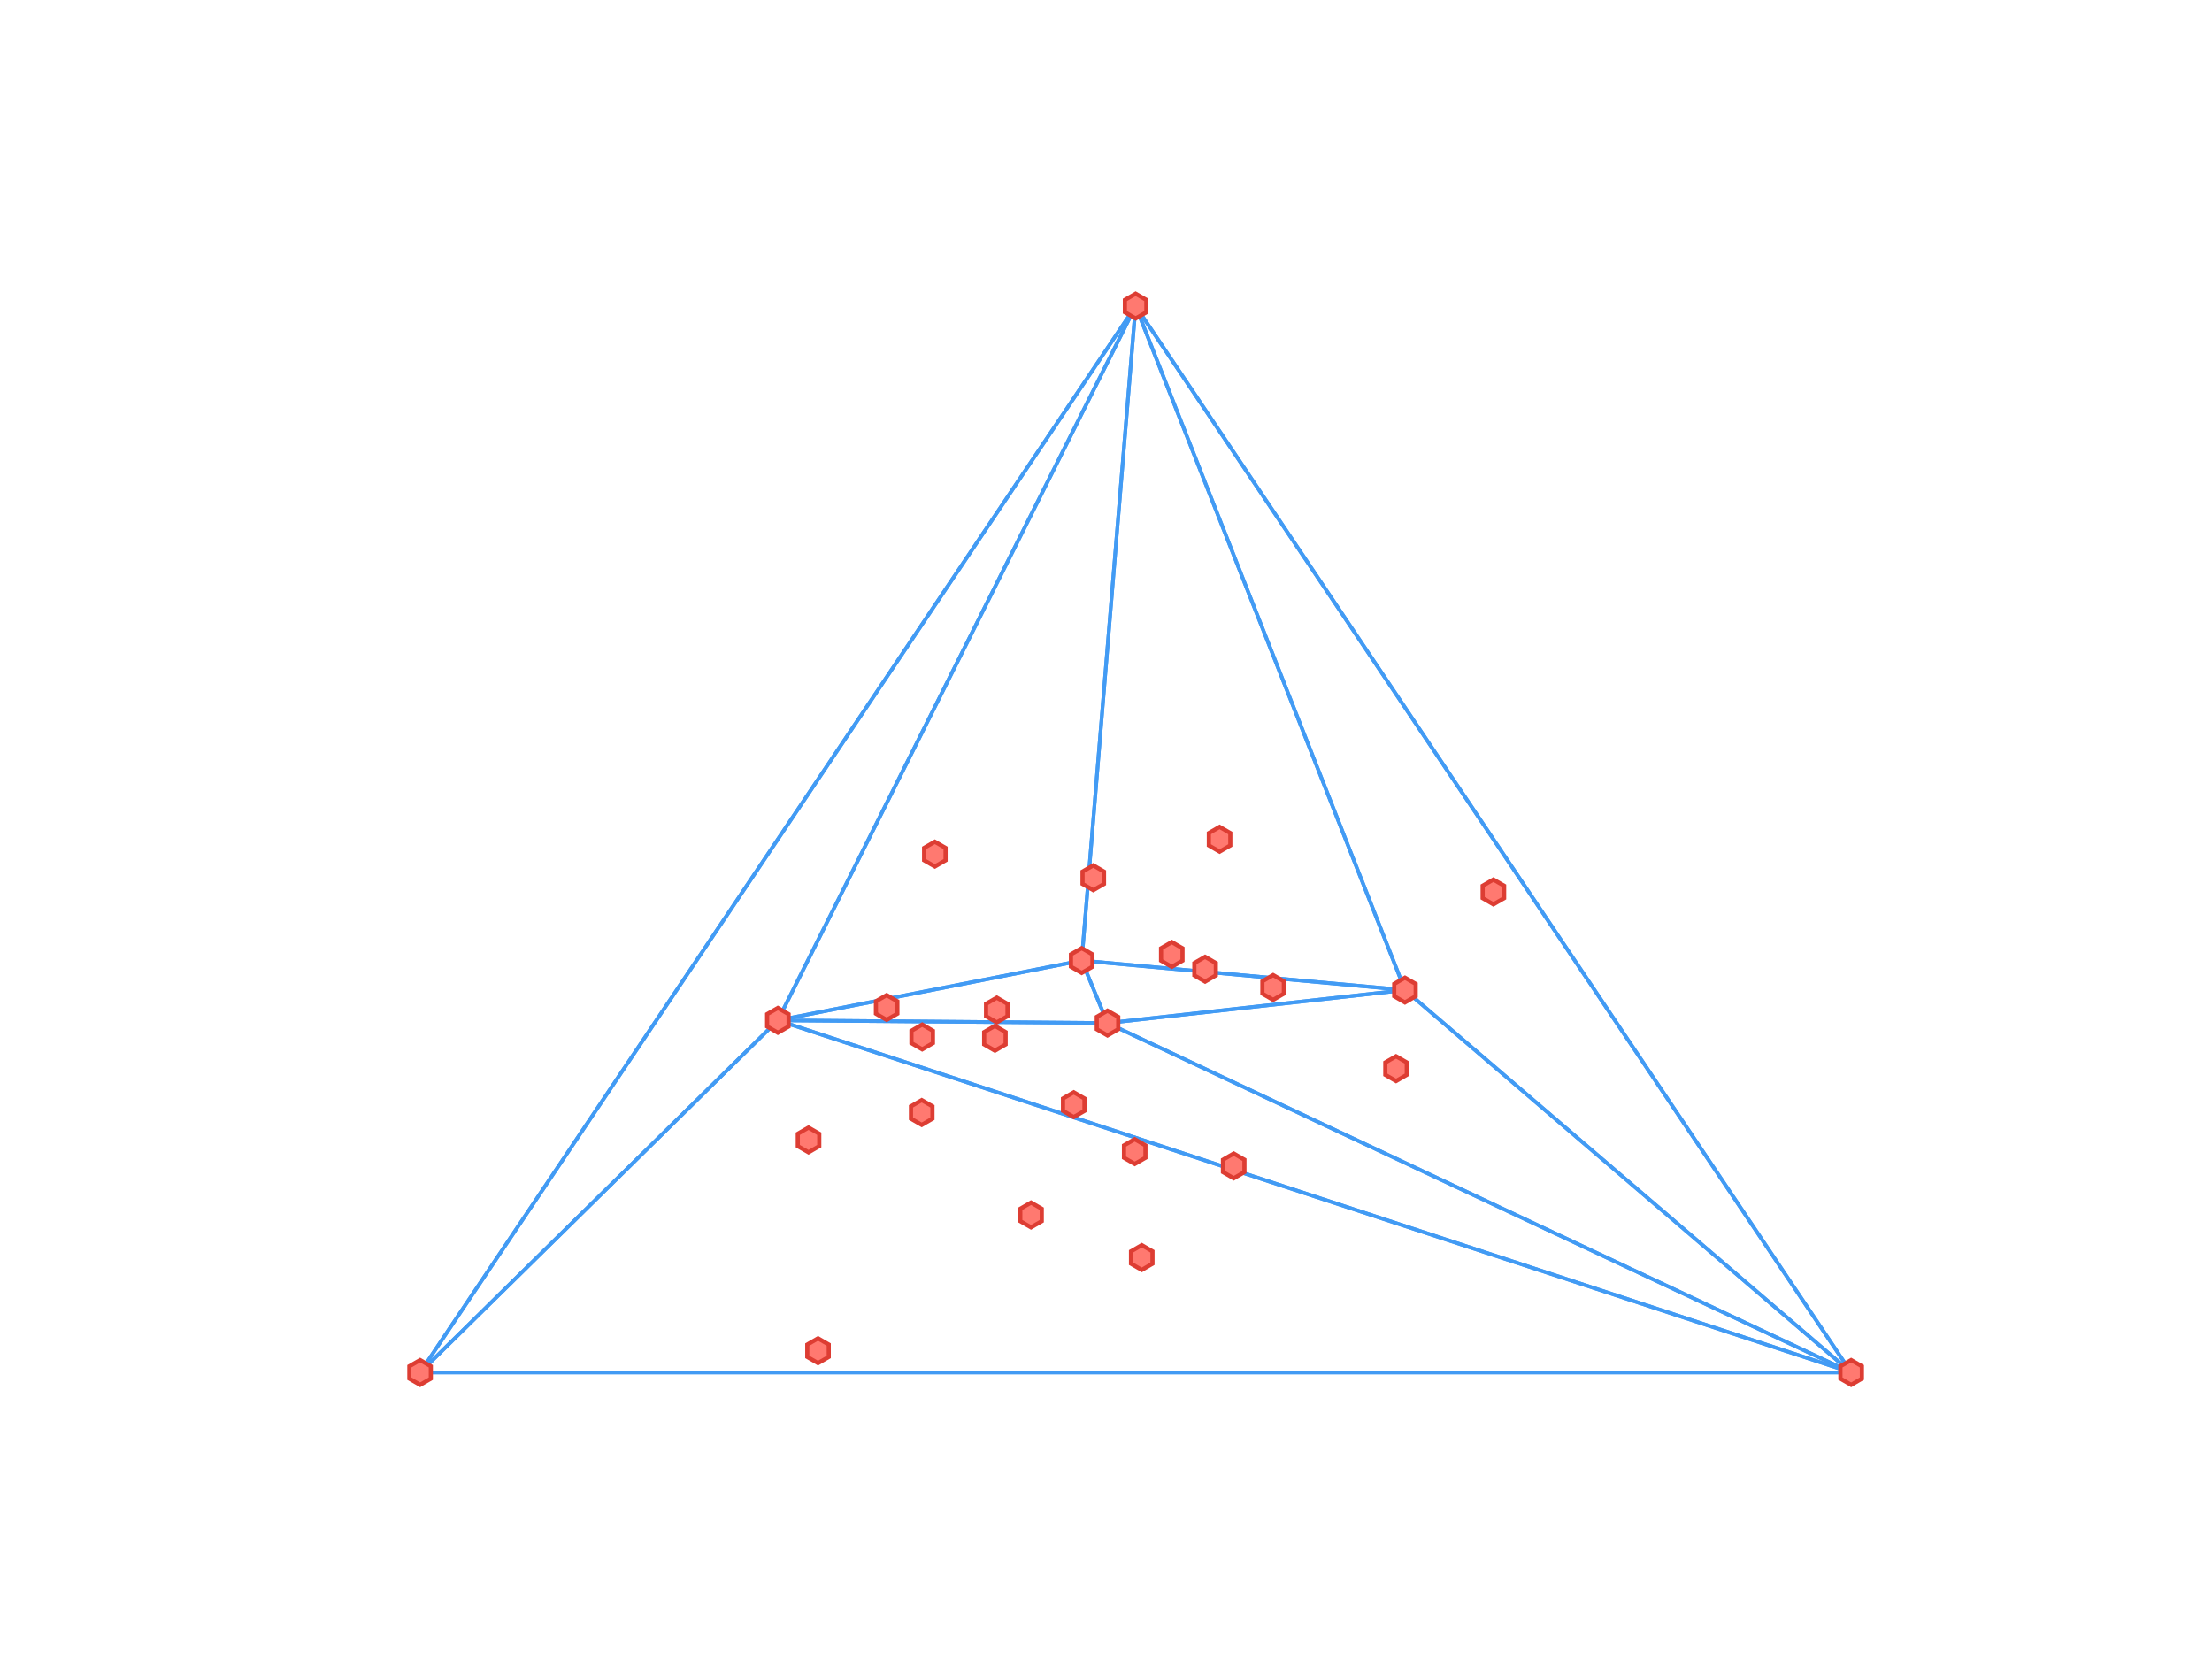
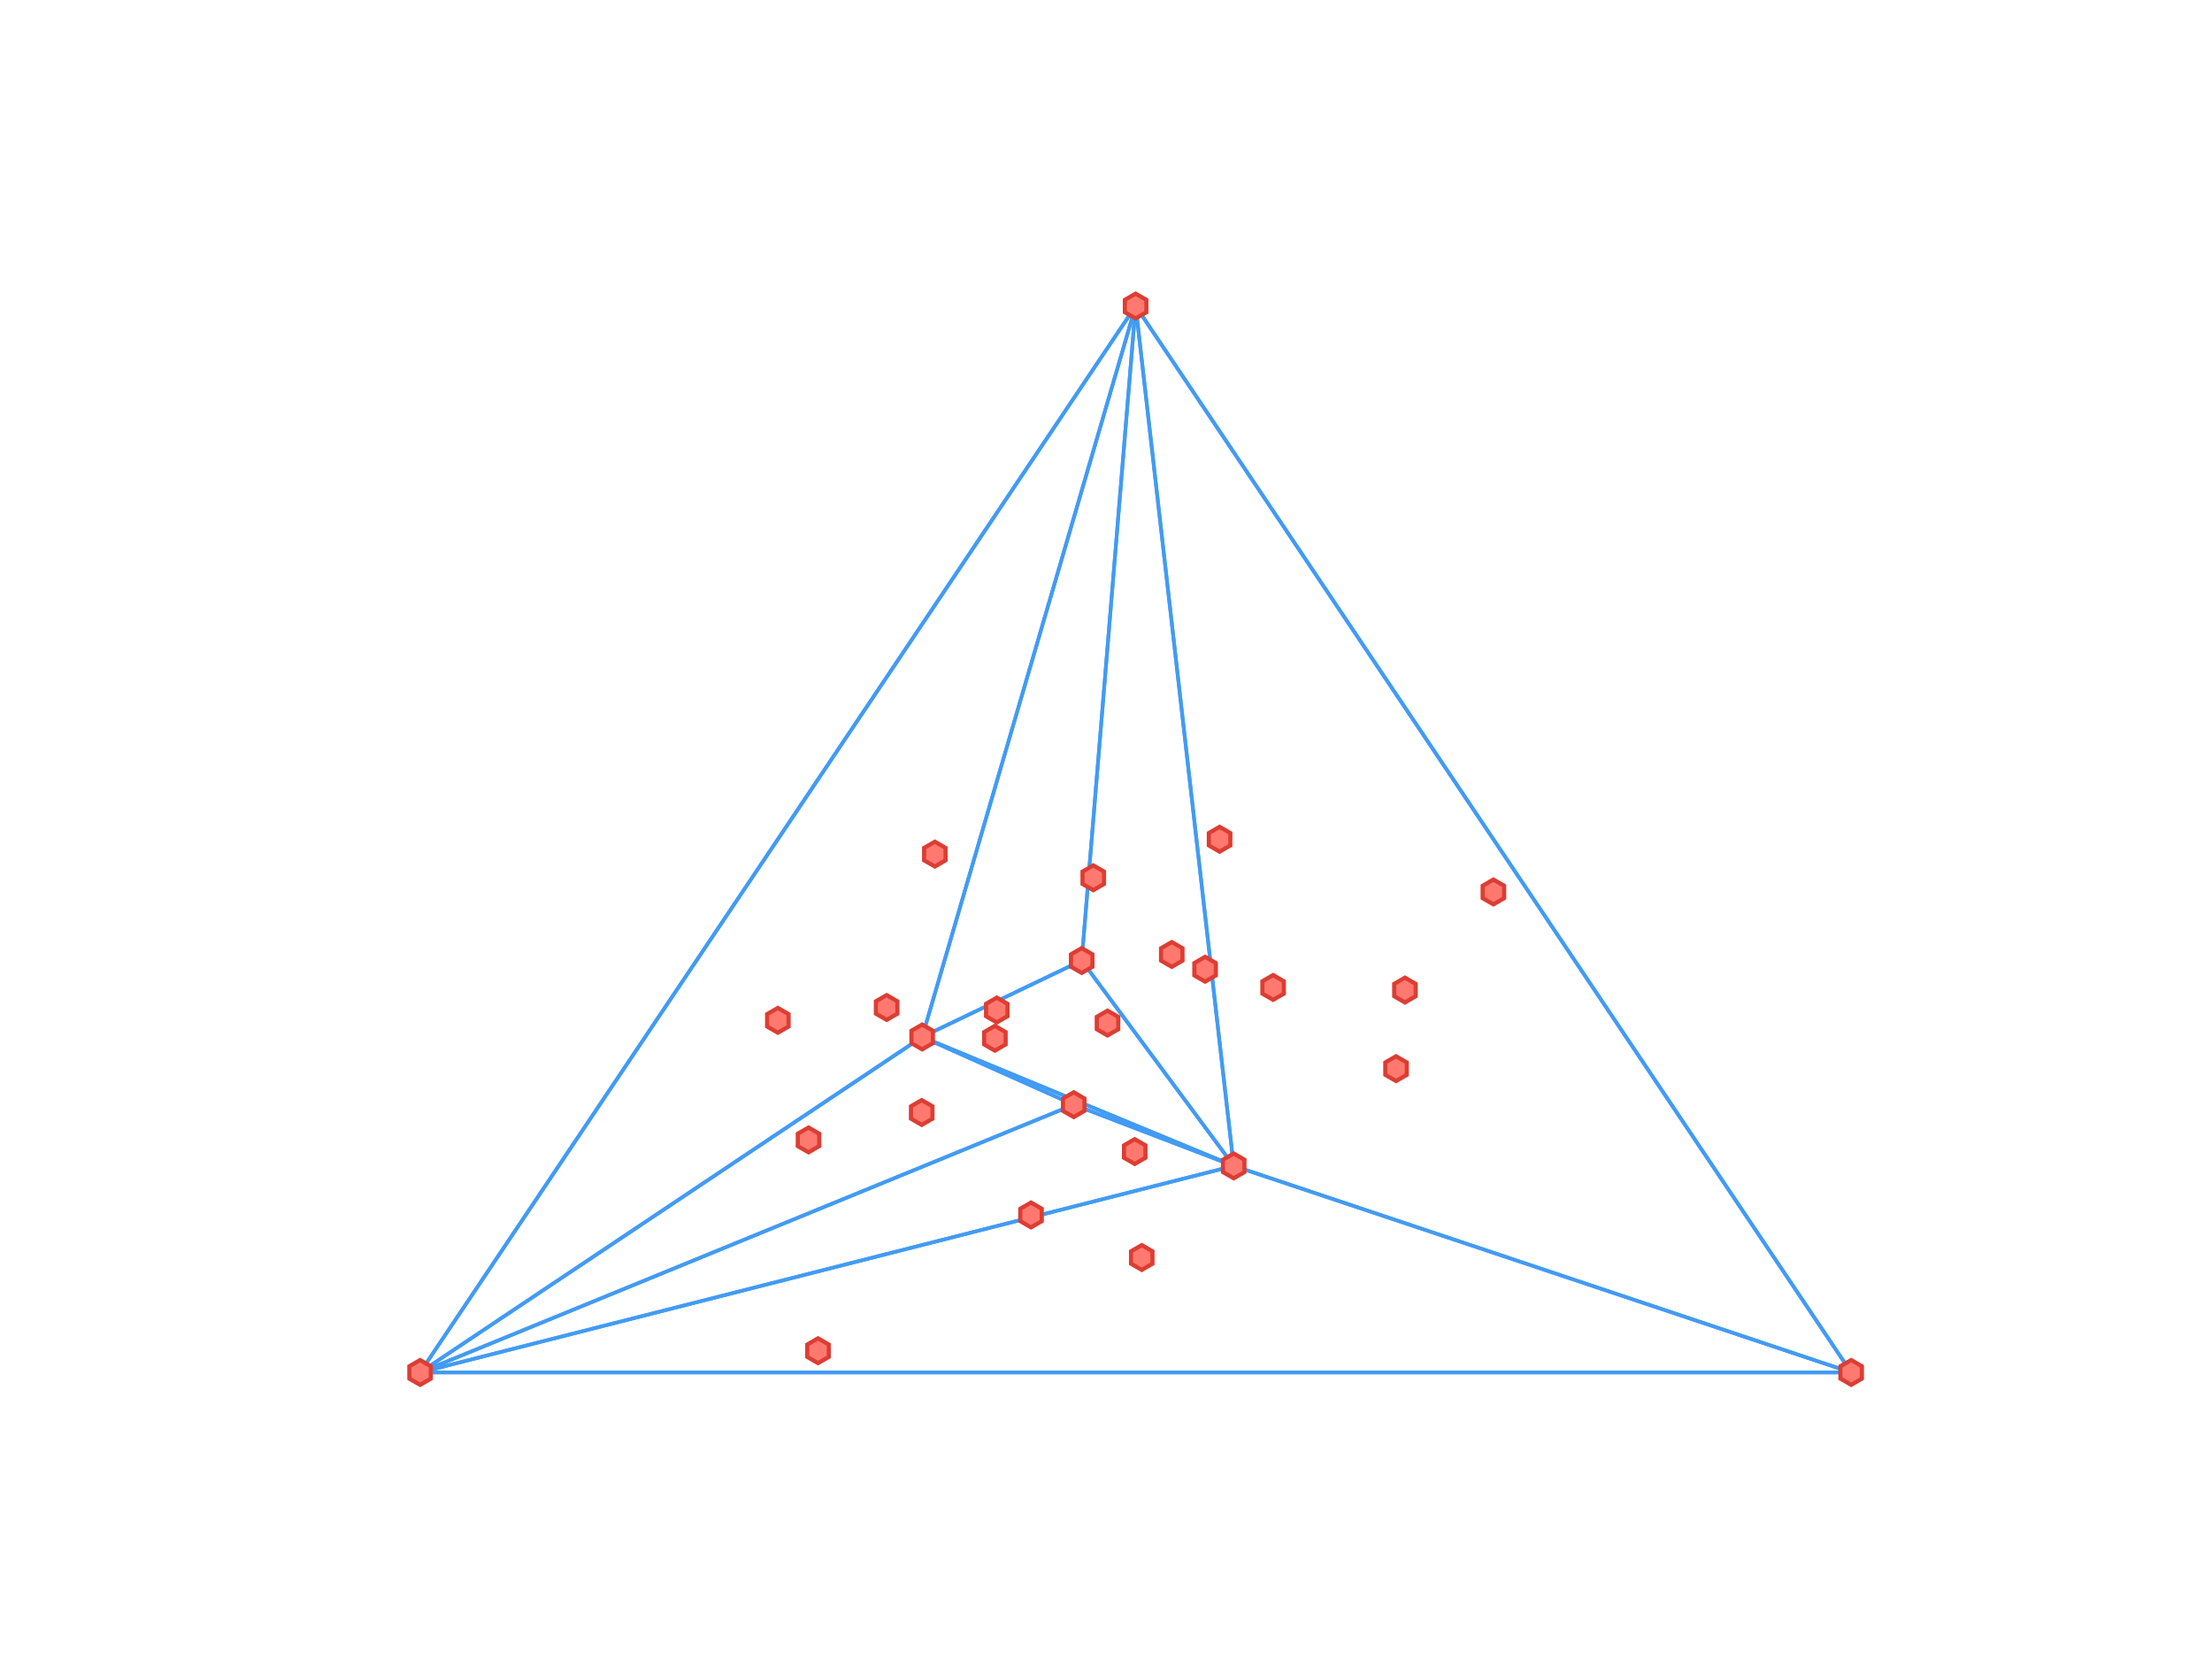
<svg xmlns="http://www.w3.org/2000/svg" xmlns:xlink="http://www.w3.org/1999/xlink" height="345pt" version="1.1" viewBox="0 0 460 345" width="460pt">
  <defs>
    <style type="text/css">
*{stroke-linecap:butt;stroke-linejoin:round;}
  </style>
  </defs>
  <g id="figure_1">
    <g id="patch_1">
      <path d="M 0 345.6  L 460.8 345.6  L 460.8 0  L 0 0  z " style="fill:#ffffff;" />
    </g>
    <g id="axes_1">
      <g id="LineCollection_1">
-         <path clip-path="url(#p00ccc0ec2a)" d="M 292.169 205.889  L 384.96 285.408  " style="fill:none;stroke:#429bf4;stroke-width:0.75;" />
-         <path clip-path="url(#p00ccc0ec2a)" d="M 292.169 205.889  L 236.16 63.648  " style="fill:none;stroke:#429bf4;stroke-width:0.75;" />
-         <path clip-path="url(#p00ccc0ec2a)" d="M 292.169 205.889  L 230.312 212.751  " style="fill:none;stroke:#429bf4;stroke-width:0.75;" />
-         <path clip-path="url(#p00ccc0ec2a)" d="M 292.169 205.889  L 224.945 199.749  " style="fill:none;stroke:#429bf4;stroke-width:0.75;" />
-         <path clip-path="url(#p00ccc0ec2a)" d="M 230.312 212.751  L 384.96 285.408  " style="fill:none;stroke:#429bf4;stroke-width:0.75;" />
-         <path clip-path="url(#p00ccc0ec2a)" d="M 230.312 212.751  L 292.169 205.889  " style="fill:none;stroke:#429bf4;stroke-width:0.75;" />
-         <path clip-path="url(#p00ccc0ec2a)" d="M 230.312 212.751  L 224.945 199.749  " style="fill:none;stroke:#429bf4;stroke-width:0.75;" />
-         <path clip-path="url(#p00ccc0ec2a)" d="M 230.312 212.751  L 161.76 212.184  " style="fill:none;stroke:#429bf4;stroke-width:0.75;" />
-         <path clip-path="url(#p00ccc0ec2a)" d="M 224.945 199.749  L 236.16 63.648  " style="fill:none;stroke:#429bf4;stroke-width:0.75;" />
-         <path clip-path="url(#p00ccc0ec2a)" d="M 224.945 199.749  L 230.312 212.751  " style="fill:none;stroke:#429bf4;stroke-width:0.75;" />
-         <path clip-path="url(#p00ccc0ec2a)" d="M 224.945 199.749  L 292.169 205.889  " style="fill:none;stroke:#429bf4;stroke-width:0.75;" />
-         <path clip-path="url(#p00ccc0ec2a)" d="M 224.945 199.749  L 161.76 212.184  " style="fill:none;stroke:#429bf4;stroke-width:0.75;" />
-         <path clip-path="url(#p00ccc0ec2a)" d="M 161.76 212.184  L 384.96 285.408  " style="fill:none;stroke:#429bf4;stroke-width:0.75;" />
-         <path clip-path="url(#p00ccc0ec2a)" d="M 161.76 212.184  L 236.16 63.648  " style="fill:none;stroke:#429bf4;stroke-width:0.75;" />
-         <path clip-path="url(#p00ccc0ec2a)" d="M 161.76 212.184  L 230.312 212.751  " style="fill:none;stroke:#429bf4;stroke-width:0.75;" />
-         <path clip-path="url(#p00ccc0ec2a)" d="M 161.76 212.184  L 224.945 199.749  " style="fill:none;stroke:#429bf4;stroke-width:0.75;" />
-         <path clip-path="url(#p00ccc0ec2a)" d="M 161.76 212.184  L 87.36 285.408  " style="fill:none;stroke:#429bf4;stroke-width:0.75;" />
-         <path clip-path="url(#p00ccc0ec2a)" d="M 87.36 285.408  L 384.96 285.408  " style="fill:none;stroke:#429bf4;stroke-width:0.75;" />
-         <path clip-path="url(#p00ccc0ec2a)" d="M 87.36 285.408  L 236.16 63.648  " style="fill:none;stroke:#429bf4;stroke-width:0.75;" />
-         <path clip-path="url(#p00ccc0ec2a)" d="M 87.36 285.408  L 161.76 212.184  " style="fill:none;stroke:#429bf4;stroke-width:0.75;" />
-         <path clip-path="url(#p00ccc0ec2a)" d="M 384.96 285.408  L 236.16 63.648  " style="fill:none;stroke:#429bf4;stroke-width:0.75;" />
-         <path clip-path="url(#p00ccc0ec2a)" d="M 384.96 285.408  L 230.312 212.751  " style="fill:none;stroke:#429bf4;stroke-width:0.75;" />
-         <path clip-path="url(#p00ccc0ec2a)" d="M 384.96 285.408  L 292.169 205.889  " style="fill:none;stroke:#429bf4;stroke-width:0.75;" />
-         <path clip-path="url(#p00ccc0ec2a)" d="M 384.96 285.408  L 161.76 212.184  " style="fill:none;stroke:#429bf4;stroke-width:0.75;" />
-         <path clip-path="url(#p00ccc0ec2a)" d="M 384.96 285.408  L 87.36 285.408  " style="fill:none;stroke:#429bf4;stroke-width:0.75;" />
-         <path clip-path="url(#p00ccc0ec2a)" d="M 236.16 63.648  L 384.96 285.408  " style="fill:none;stroke:#429bf4;stroke-width:0.75;" />
-         <path clip-path="url(#p00ccc0ec2a)" d="M 236.16 63.648  L 292.169 205.889  " style="fill:none;stroke:#429bf4;stroke-width:0.75;" />
-         <path clip-path="url(#p00ccc0ec2a)" d="M 236.16 63.648  L 224.945 199.749  " style="fill:none;stroke:#429bf4;stroke-width:0.75;" />
-         <path clip-path="url(#p00ccc0ec2a)" d="M 236.16 63.648  L 161.76 212.184  " style="fill:none;stroke:#429bf4;stroke-width:0.75;" />
-         <path clip-path="url(#p00ccc0ec2a)" d="M 236.16 63.648  L 87.36 285.408  " style="fill:none;stroke:#429bf4;stroke-width:0.75;" />
+         <path clip-path="url(#p34a9621683)" d="M 256.557 242.456  L 87.36 285.408  " style="fill:none;stroke:#429bf4;stroke-width:0.75;" />
+         <path clip-path="url(#p34a9621683)" d="M 256.557 242.456  L 384.96 285.408  " style="fill:none;stroke:#429bf4;stroke-width:0.75;" />
+         <path clip-path="url(#p34a9621683)" d="M 256.557 242.456  L 224.945 199.749  " style="fill:none;stroke:#429bf4;stroke-width:0.75;" />
+         <path clip-path="url(#p34a9621683)" d="M 256.557 242.456  L 223.287 229.725  " style="fill:none;stroke:#429bf4;stroke-width:0.75;" />
+         <path clip-path="url(#p34a9621683)" d="M 256.557 242.456  L 236.16 63.648  " style="fill:none;stroke:#429bf4;stroke-width:0.75;" />
+         <path clip-path="url(#p34a9621683)" d="M 256.557 242.456  L 191.773 215.64  " style="fill:none;stroke:#429bf4;stroke-width:0.75;" />
+         <path clip-path="url(#p34a9621683)" d="M 223.287 229.725  L 87.36 285.408  " style="fill:none;stroke:#429bf4;stroke-width:0.75;" />
+         <path clip-path="url(#p34a9621683)" d="M 223.287 229.725  L 191.773 215.64  " style="fill:none;stroke:#429bf4;stroke-width:0.75;" />
+         <path clip-path="url(#p34a9621683)" d="M 223.287 229.725  L 256.557 242.456  " style="fill:none;stroke:#429bf4;stroke-width:0.75;" />
+         <path clip-path="url(#p34a9621683)" d="M 224.945 199.749  L 236.16 63.648  " style="fill:none;stroke:#429bf4;stroke-width:0.75;" />
+         <path clip-path="url(#p34a9621683)" d="M 224.945 199.749  L 191.773 215.64  " style="fill:none;stroke:#429bf4;stroke-width:0.75;" />
+         <path clip-path="url(#p34a9621683)" d="M 224.945 199.749  L 256.557 242.456  " style="fill:none;stroke:#429bf4;stroke-width:0.75;" />
+         <path clip-path="url(#p34a9621683)" d="M 191.773 215.64  L 87.36 285.408  " style="fill:none;stroke:#429bf4;stroke-width:0.75;" />
+         <path clip-path="url(#p34a9621683)" d="M 191.773 215.64  L 224.945 199.749  " style="fill:none;stroke:#429bf4;stroke-width:0.75;" />
+         <path clip-path="url(#p34a9621683)" d="M 191.773 215.64  L 223.287 229.725  " style="fill:none;stroke:#429bf4;stroke-width:0.75;" />
+         <path clip-path="url(#p34a9621683)" d="M 191.773 215.64  L 236.16 63.648  " style="fill:none;stroke:#429bf4;stroke-width:0.75;" />
+         <path clip-path="url(#p34a9621683)" d="M 191.773 215.64  L 256.557 242.456  " style="fill:none;stroke:#429bf4;stroke-width:0.75;" />
+         <path clip-path="url(#p34a9621683)" d="M 87.36 285.408  L 384.96 285.408  " style="fill:none;stroke:#429bf4;stroke-width:0.75;" />
+         <path clip-path="url(#p34a9621683)" d="M 87.36 285.408  L 223.287 229.725  " style="fill:none;stroke:#429bf4;stroke-width:0.75;" />
+         <path clip-path="url(#p34a9621683)" d="M 87.36 285.408  L 236.16 63.648  " style="fill:none;stroke:#429bf4;stroke-width:0.75;" />
+         <path clip-path="url(#p34a9621683)" d="M 87.36 285.408  L 191.773 215.64  " style="fill:none;stroke:#429bf4;stroke-width:0.75;" />
+         <path clip-path="url(#p34a9621683)" d="M 87.36 285.408  L 256.557 242.456  " style="fill:none;stroke:#429bf4;stroke-width:0.75;" />
+         <path clip-path="url(#p34a9621683)" d="M 384.96 285.408  L 87.36 285.408  " style="fill:none;stroke:#429bf4;stroke-width:0.75;" />
+         <path clip-path="url(#p34a9621683)" d="M 384.96 285.408  L 236.16 63.648  " style="fill:none;stroke:#429bf4;stroke-width:0.75;" />
+         <path clip-path="url(#p34a9621683)" d="M 384.96 285.408  L 256.557 242.456  " style="fill:none;stroke:#429bf4;stroke-width:0.75;" />
+         <path clip-path="url(#p34a9621683)" d="M 236.16 63.648  L 87.36 285.408  " style="fill:none;stroke:#429bf4;stroke-width:0.75;" />
+         <path clip-path="url(#p34a9621683)" d="M 236.16 63.648  L 384.96 285.408  " style="fill:none;stroke:#429bf4;stroke-width:0.75;" />
+         <path clip-path="url(#p34a9621683)" d="M 236.16 63.648  L 224.945 199.749  " style="fill:none;stroke:#429bf4;stroke-width:0.75;" />
+         <path clip-path="url(#p34a9621683)" d="M 236.16 63.648  L 191.773 215.64  " style="fill:none;stroke:#429bf4;stroke-width:0.75;" />
+         <path clip-path="url(#p34a9621683)" d="M 236.16 63.648  L 256.557 242.456  " style="fill:none;stroke:#429bf4;stroke-width:0.75;" />
      </g>
      <g id="line2d_1">
        <defs>
-           <path d="M 0 -2.5  L -2.165 -1.25  L -2.165 1.25  L -0 2.5  L 2.165 1.25  L 2.165 -1.25  z " id="m6559820e8f" style="stroke:#dd3d33;stroke-linejoin:miter;" />
+           <path d="M 0 -2.5  L -2.165 -1.25  L -2.165 1.25  L -0 2.5  L 2.165 1.25  L 2.165 -1.25  z " id="m26b3c472be" style="stroke:#dd3d33;stroke-linejoin:miter;" />
        </defs>
-         <g clip-path="url(#p00ccc0ec2a)">
-           <use style="fill:#dd3d33;stroke:#dd3d33;stroke-linejoin:miter;" x="250.606" xlink:href="#m6559820e8f" y="201.555" />
-           <use style="fill:#dd3d33;stroke:#dd3d33;stroke-linejoin:miter;" x="235.971" xlink:href="#m6559820e8f" y="239.476" />
-           <use style="fill:#dd3d33;stroke:#dd3d33;stroke-linejoin:miter;" x="256.557" xlink:href="#m6559820e8f" y="242.456" />
-           <use style="fill:#dd3d33;stroke:#dd3d33;stroke-linejoin:miter;" x="264.753" xlink:href="#m6559820e8f" y="205.347" />
-           <use style="fill:#dd3d33;stroke:#dd3d33;stroke-linejoin:miter;" x="292.169" xlink:href="#m6559820e8f" y="205.889" />
-           <use style="fill:#dd3d33;stroke:#dd3d33;stroke-linejoin:miter;" x="243.678" xlink:href="#m6559820e8f" y="198.485" />
-           <use style="fill:#dd3d33;stroke:#dd3d33;stroke-linejoin:miter;" x="206.895" xlink:href="#m6559820e8f" y="215.911" />
-           <use style="fill:#dd3d33;stroke:#dd3d33;stroke-linejoin:miter;" x="230.312" xlink:href="#m6559820e8f" y="212.751" />
-           <use style="fill:#dd3d33;stroke:#dd3d33;stroke-linejoin:miter;" x="223.287" xlink:href="#m6559820e8f" y="229.725" />
-           <use style="fill:#dd3d33;stroke:#dd3d33;stroke-linejoin:miter;" x="214.408" xlink:href="#m6559820e8f" y="252.659" />
-           <use style="fill:#dd3d33;stroke:#dd3d33;stroke-linejoin:miter;" x="191.675" xlink:href="#m6559820e8f" y="231.35" />
-           <use style="fill:#dd3d33;stroke:#dd3d33;stroke-linejoin:miter;" x="224.945" xlink:href="#m6559820e8f" y="199.749" />
-           <use style="fill:#dd3d33;stroke:#dd3d33;stroke-linejoin:miter;" x="253.621" xlink:href="#m6559820e8f" y="174.528" />
-           <use style="fill:#dd3d33;stroke:#dd3d33;stroke-linejoin:miter;" x="194.405" xlink:href="#m6559820e8f" y="177.619" />
-           <use style="fill:#dd3d33;stroke:#dd3d33;stroke-linejoin:miter;" x="184.384" xlink:href="#m6559820e8f" y="209.515" />
-           <use style="fill:#dd3d33;stroke:#dd3d33;stroke-linejoin:miter;" x="227.353" xlink:href="#m6559820e8f" y="182.537" />
-           <use style="fill:#dd3d33;stroke:#dd3d33;stroke-linejoin:miter;" x="237.434" xlink:href="#m6559820e8f" y="261.507" />
-           <use style="fill:#dd3d33;stroke:#dd3d33;stroke-linejoin:miter;" x="170.111" xlink:href="#m6559820e8f" y="280.894" />
-           <use style="fill:#dd3d33;stroke:#dd3d33;stroke-linejoin:miter;" x="168.137" xlink:href="#m6559820e8f" y="237.055" />
-           <use style="fill:#dd3d33;stroke:#dd3d33;stroke-linejoin:miter;" x="310.56" xlink:href="#m6559820e8f" y="185.488" />
-           <use style="fill:#dd3d33;stroke:#dd3d33;stroke-linejoin:miter;" x="290.316" xlink:href="#m6559820e8f" y="222.231" />
-           <use style="fill:#dd3d33;stroke:#dd3d33;stroke-linejoin:miter;" x="207.286" xlink:href="#m6559820e8f" y="210.042" />
-           <use style="fill:#dd3d33;stroke:#dd3d33;stroke-linejoin:miter;" x="191.773" xlink:href="#m6559820e8f" y="215.64" />
-           <use style="fill:#dd3d33;stroke:#dd3d33;stroke-linejoin:miter;" x="161.76" xlink:href="#m6559820e8f" y="212.184" />
-           <use style="fill:#dd3d33;stroke:#dd3d33;stroke-linejoin:miter;" x="87.36" xlink:href="#m6559820e8f" y="285.408" />
-           <use style="fill:#dd3d33;stroke:#dd3d33;stroke-linejoin:miter;" x="384.96" xlink:href="#m6559820e8f" y="285.408" />
-           <use style="fill:#dd3d33;stroke:#dd3d33;stroke-linejoin:miter;" x="236.16" xlink:href="#m6559820e8f" y="63.648" />
+         <g clip-path="url(#p34a9621683)">
+           <use style="fill:#dd3d33;stroke:#dd3d33;stroke-linejoin:miter;" x="250.606" xlink:href="#m26b3c472be" y="201.555" />
+           <use style="fill:#dd3d33;stroke:#dd3d33;stroke-linejoin:miter;" x="235.971" xlink:href="#m26b3c472be" y="239.476" />
+           <use style="fill:#dd3d33;stroke:#dd3d33;stroke-linejoin:miter;" x="256.557" xlink:href="#m26b3c472be" y="242.456" />
+           <use style="fill:#dd3d33;stroke:#dd3d33;stroke-linejoin:miter;" x="264.753" xlink:href="#m26b3c472be" y="205.347" />
+           <use style="fill:#dd3d33;stroke:#dd3d33;stroke-linejoin:miter;" x="292.169" xlink:href="#m26b3c472be" y="205.889" />
+           <use style="fill:#dd3d33;stroke:#dd3d33;stroke-linejoin:miter;" x="243.678" xlink:href="#m26b3c472be" y="198.485" />
+           <use style="fill:#dd3d33;stroke:#dd3d33;stroke-linejoin:miter;" x="206.895" xlink:href="#m26b3c472be" y="215.911" />
+           <use style="fill:#dd3d33;stroke:#dd3d33;stroke-linejoin:miter;" x="230.312" xlink:href="#m26b3c472be" y="212.751" />
+           <use style="fill:#dd3d33;stroke:#dd3d33;stroke-linejoin:miter;" x="223.287" xlink:href="#m26b3c472be" y="229.725" />
+           <use style="fill:#dd3d33;stroke:#dd3d33;stroke-linejoin:miter;" x="214.408" xlink:href="#m26b3c472be" y="252.659" />
+           <use style="fill:#dd3d33;stroke:#dd3d33;stroke-linejoin:miter;" x="191.675" xlink:href="#m26b3c472be" y="231.35" />
+           <use style="fill:#dd3d33;stroke:#dd3d33;stroke-linejoin:miter;" x="224.945" xlink:href="#m26b3c472be" y="199.749" />
+           <use style="fill:#dd3d33;stroke:#dd3d33;stroke-linejoin:miter;" x="253.621" xlink:href="#m26b3c472be" y="174.528" />
+           <use style="fill:#dd3d33;stroke:#dd3d33;stroke-linejoin:miter;" x="194.405" xlink:href="#m26b3c472be" y="177.619" />
+           <use style="fill:#dd3d33;stroke:#dd3d33;stroke-linejoin:miter;" x="184.384" xlink:href="#m26b3c472be" y="209.515" />
+           <use style="fill:#dd3d33;stroke:#dd3d33;stroke-linejoin:miter;" x="227.353" xlink:href="#m26b3c472be" y="182.537" />
+           <use style="fill:#dd3d33;stroke:#dd3d33;stroke-linejoin:miter;" x="237.434" xlink:href="#m26b3c472be" y="261.507" />
+           <use style="fill:#dd3d33;stroke:#dd3d33;stroke-linejoin:miter;" x="170.111" xlink:href="#m26b3c472be" y="280.894" />
+           <use style="fill:#dd3d33;stroke:#dd3d33;stroke-linejoin:miter;" x="168.137" xlink:href="#m26b3c472be" y="237.055" />
+           <use style="fill:#dd3d33;stroke:#dd3d33;stroke-linejoin:miter;" x="310.56" xlink:href="#m26b3c472be" y="185.488" />
+           <use style="fill:#dd3d33;stroke:#dd3d33;stroke-linejoin:miter;" x="290.316" xlink:href="#m26b3c472be" y="222.231" />
+           <use style="fill:#dd3d33;stroke:#dd3d33;stroke-linejoin:miter;" x="207.286" xlink:href="#m26b3c472be" y="210.042" />
+           <use style="fill:#dd3d33;stroke:#dd3d33;stroke-linejoin:miter;" x="191.773" xlink:href="#m26b3c472be" y="215.64" />
+           <use style="fill:#dd3d33;stroke:#dd3d33;stroke-linejoin:miter;" x="161.76" xlink:href="#m26b3c472be" y="212.184" />
+           <use style="fill:#dd3d33;stroke:#dd3d33;stroke-linejoin:miter;" x="87.36" xlink:href="#m26b3c472be" y="285.408" />
+           <use style="fill:#dd3d33;stroke:#dd3d33;stroke-linejoin:miter;" x="384.96" xlink:href="#m26b3c472be" y="285.408" />
+           <use style="fill:#dd3d33;stroke:#dd3d33;stroke-linejoin:miter;" x="236.16" xlink:href="#m26b3c472be" y="63.648" />
        </g>
      </g>
      <g id="line2d_2">
        <defs>
-           <path d="M 0 -1.5  L -1.299 -0.75  L -1.299 0.75  L -0 1.5  L 1.299 0.75  L 1.299 -0.75  z " id="m025af0fecd" style="stroke:#ff7970;stroke-linejoin:miter;" />
+           <path d="M 0 -1.5  L -1.299 -0.75  L -1.299 0.75  L -0 1.5  L 1.299 0.75  L 1.299 -0.75  z " id="m5fecdf6dcb" style="stroke:#ff7970;stroke-linejoin:miter;" />
        </defs>
-         <g clip-path="url(#p00ccc0ec2a)">
-           <use style="fill:#ff7970;stroke:#ff7970;stroke-linejoin:miter;" x="250.606" xlink:href="#m025af0fecd" y="201.555" />
-           <use style="fill:#ff7970;stroke:#ff7970;stroke-linejoin:miter;" x="235.971" xlink:href="#m025af0fecd" y="239.476" />
-           <use style="fill:#ff7970;stroke:#ff7970;stroke-linejoin:miter;" x="256.557" xlink:href="#m025af0fecd" y="242.456" />
-           <use style="fill:#ff7970;stroke:#ff7970;stroke-linejoin:miter;" x="264.753" xlink:href="#m025af0fecd" y="205.347" />
-           <use style="fill:#ff7970;stroke:#ff7970;stroke-linejoin:miter;" x="292.169" xlink:href="#m025af0fecd" y="205.889" />
-           <use style="fill:#ff7970;stroke:#ff7970;stroke-linejoin:miter;" x="243.678" xlink:href="#m025af0fecd" y="198.485" />
-           <use style="fill:#ff7970;stroke:#ff7970;stroke-linejoin:miter;" x="206.895" xlink:href="#m025af0fecd" y="215.911" />
-           <use style="fill:#ff7970;stroke:#ff7970;stroke-linejoin:miter;" x="230.312" xlink:href="#m025af0fecd" y="212.751" />
-           <use style="fill:#ff7970;stroke:#ff7970;stroke-linejoin:miter;" x="223.287" xlink:href="#m025af0fecd" y="229.725" />
-           <use style="fill:#ff7970;stroke:#ff7970;stroke-linejoin:miter;" x="214.408" xlink:href="#m025af0fecd" y="252.659" />
-           <use style="fill:#ff7970;stroke:#ff7970;stroke-linejoin:miter;" x="191.675" xlink:href="#m025af0fecd" y="231.35" />
-           <use style="fill:#ff7970;stroke:#ff7970;stroke-linejoin:miter;" x="224.945" xlink:href="#m025af0fecd" y="199.749" />
-           <use style="fill:#ff7970;stroke:#ff7970;stroke-linejoin:miter;" x="253.621" xlink:href="#m025af0fecd" y="174.528" />
-           <use style="fill:#ff7970;stroke:#ff7970;stroke-linejoin:miter;" x="194.405" xlink:href="#m025af0fecd" y="177.619" />
-           <use style="fill:#ff7970;stroke:#ff7970;stroke-linejoin:miter;" x="184.384" xlink:href="#m025af0fecd" y="209.515" />
-           <use style="fill:#ff7970;stroke:#ff7970;stroke-linejoin:miter;" x="227.353" xlink:href="#m025af0fecd" y="182.537" />
-           <use style="fill:#ff7970;stroke:#ff7970;stroke-linejoin:miter;" x="237.434" xlink:href="#m025af0fecd" y="261.507" />
-           <use style="fill:#ff7970;stroke:#ff7970;stroke-linejoin:miter;" x="170.111" xlink:href="#m025af0fecd" y="280.894" />
-           <use style="fill:#ff7970;stroke:#ff7970;stroke-linejoin:miter;" x="168.137" xlink:href="#m025af0fecd" y="237.055" />
-           <use style="fill:#ff7970;stroke:#ff7970;stroke-linejoin:miter;" x="310.56" xlink:href="#m025af0fecd" y="185.488" />
-           <use style="fill:#ff7970;stroke:#ff7970;stroke-linejoin:miter;" x="290.316" xlink:href="#m025af0fecd" y="222.231" />
-           <use style="fill:#ff7970;stroke:#ff7970;stroke-linejoin:miter;" x="207.286" xlink:href="#m025af0fecd" y="210.042" />
-           <use style="fill:#ff7970;stroke:#ff7970;stroke-linejoin:miter;" x="191.773" xlink:href="#m025af0fecd" y="215.64" />
-           <use style="fill:#ff7970;stroke:#ff7970;stroke-linejoin:miter;" x="161.76" xlink:href="#m025af0fecd" y="212.184" />
-           <use style="fill:#ff7970;stroke:#ff7970;stroke-linejoin:miter;" x="87.36" xlink:href="#m025af0fecd" y="285.408" />
-           <use style="fill:#ff7970;stroke:#ff7970;stroke-linejoin:miter;" x="384.96" xlink:href="#m025af0fecd" y="285.408" />
-           <use style="fill:#ff7970;stroke:#ff7970;stroke-linejoin:miter;" x="236.16" xlink:href="#m025af0fecd" y="63.648" />
+         <g clip-path="url(#p34a9621683)">
+           <use style="fill:#ff7970;stroke:#ff7970;stroke-linejoin:miter;" x="250.606" xlink:href="#m5fecdf6dcb" y="201.555" />
+           <use style="fill:#ff7970;stroke:#ff7970;stroke-linejoin:miter;" x="235.971" xlink:href="#m5fecdf6dcb" y="239.476" />
+           <use style="fill:#ff7970;stroke:#ff7970;stroke-linejoin:miter;" x="256.557" xlink:href="#m5fecdf6dcb" y="242.456" />
+           <use style="fill:#ff7970;stroke:#ff7970;stroke-linejoin:miter;" x="264.753" xlink:href="#m5fecdf6dcb" y="205.347" />
+           <use style="fill:#ff7970;stroke:#ff7970;stroke-linejoin:miter;" x="292.169" xlink:href="#m5fecdf6dcb" y="205.889" />
+           <use style="fill:#ff7970;stroke:#ff7970;stroke-linejoin:miter;" x="243.678" xlink:href="#m5fecdf6dcb" y="198.485" />
+           <use style="fill:#ff7970;stroke:#ff7970;stroke-linejoin:miter;" x="206.895" xlink:href="#m5fecdf6dcb" y="215.911" />
+           <use style="fill:#ff7970;stroke:#ff7970;stroke-linejoin:miter;" x="230.312" xlink:href="#m5fecdf6dcb" y="212.751" />
+           <use style="fill:#ff7970;stroke:#ff7970;stroke-linejoin:miter;" x="223.287" xlink:href="#m5fecdf6dcb" y="229.725" />
+           <use style="fill:#ff7970;stroke:#ff7970;stroke-linejoin:miter;" x="214.408" xlink:href="#m5fecdf6dcb" y="252.659" />
+           <use style="fill:#ff7970;stroke:#ff7970;stroke-linejoin:miter;" x="191.675" xlink:href="#m5fecdf6dcb" y="231.35" />
+           <use style="fill:#ff7970;stroke:#ff7970;stroke-linejoin:miter;" x="224.945" xlink:href="#m5fecdf6dcb" y="199.749" />
+           <use style="fill:#ff7970;stroke:#ff7970;stroke-linejoin:miter;" x="253.621" xlink:href="#m5fecdf6dcb" y="174.528" />
+           <use style="fill:#ff7970;stroke:#ff7970;stroke-linejoin:miter;" x="194.405" xlink:href="#m5fecdf6dcb" y="177.619" />
+           <use style="fill:#ff7970;stroke:#ff7970;stroke-linejoin:miter;" x="184.384" xlink:href="#m5fecdf6dcb" y="209.515" />
+           <use style="fill:#ff7970;stroke:#ff7970;stroke-linejoin:miter;" x="227.353" xlink:href="#m5fecdf6dcb" y="182.537" />
+           <use style="fill:#ff7970;stroke:#ff7970;stroke-linejoin:miter;" x="237.434" xlink:href="#m5fecdf6dcb" y="261.507" />
+           <use style="fill:#ff7970;stroke:#ff7970;stroke-linejoin:miter;" x="170.111" xlink:href="#m5fecdf6dcb" y="280.894" />
+           <use style="fill:#ff7970;stroke:#ff7970;stroke-linejoin:miter;" x="168.137" xlink:href="#m5fecdf6dcb" y="237.055" />
+           <use style="fill:#ff7970;stroke:#ff7970;stroke-linejoin:miter;" x="310.56" xlink:href="#m5fecdf6dcb" y="185.488" />
+           <use style="fill:#ff7970;stroke:#ff7970;stroke-linejoin:miter;" x="290.316" xlink:href="#m5fecdf6dcb" y="222.231" />
+           <use style="fill:#ff7970;stroke:#ff7970;stroke-linejoin:miter;" x="207.286" xlink:href="#m5fecdf6dcb" y="210.042" />
+           <use style="fill:#ff7970;stroke:#ff7970;stroke-linejoin:miter;" x="191.773" xlink:href="#m5fecdf6dcb" y="215.64" />
+           <use style="fill:#ff7970;stroke:#ff7970;stroke-linejoin:miter;" x="161.76" xlink:href="#m5fecdf6dcb" y="212.184" />
+           <use style="fill:#ff7970;stroke:#ff7970;stroke-linejoin:miter;" x="87.36" xlink:href="#m5fecdf6dcb" y="285.408" />
+           <use style="fill:#ff7970;stroke:#ff7970;stroke-linejoin:miter;" x="384.96" xlink:href="#m5fecdf6dcb" y="285.408" />
+           <use style="fill:#ff7970;stroke:#ff7970;stroke-linejoin:miter;" x="236.16" xlink:href="#m5fecdf6dcb" y="63.648" />
        </g>
      </g>
    </g>
  </g>
  <defs>
-     <clipPath id="p00ccc0ec2a">
+     <clipPath id="p34a9621683">
      <rect height="266.112" width="357.12" x="57.6" y="41.472" />
    </clipPath>
  </defs>
</svg>
